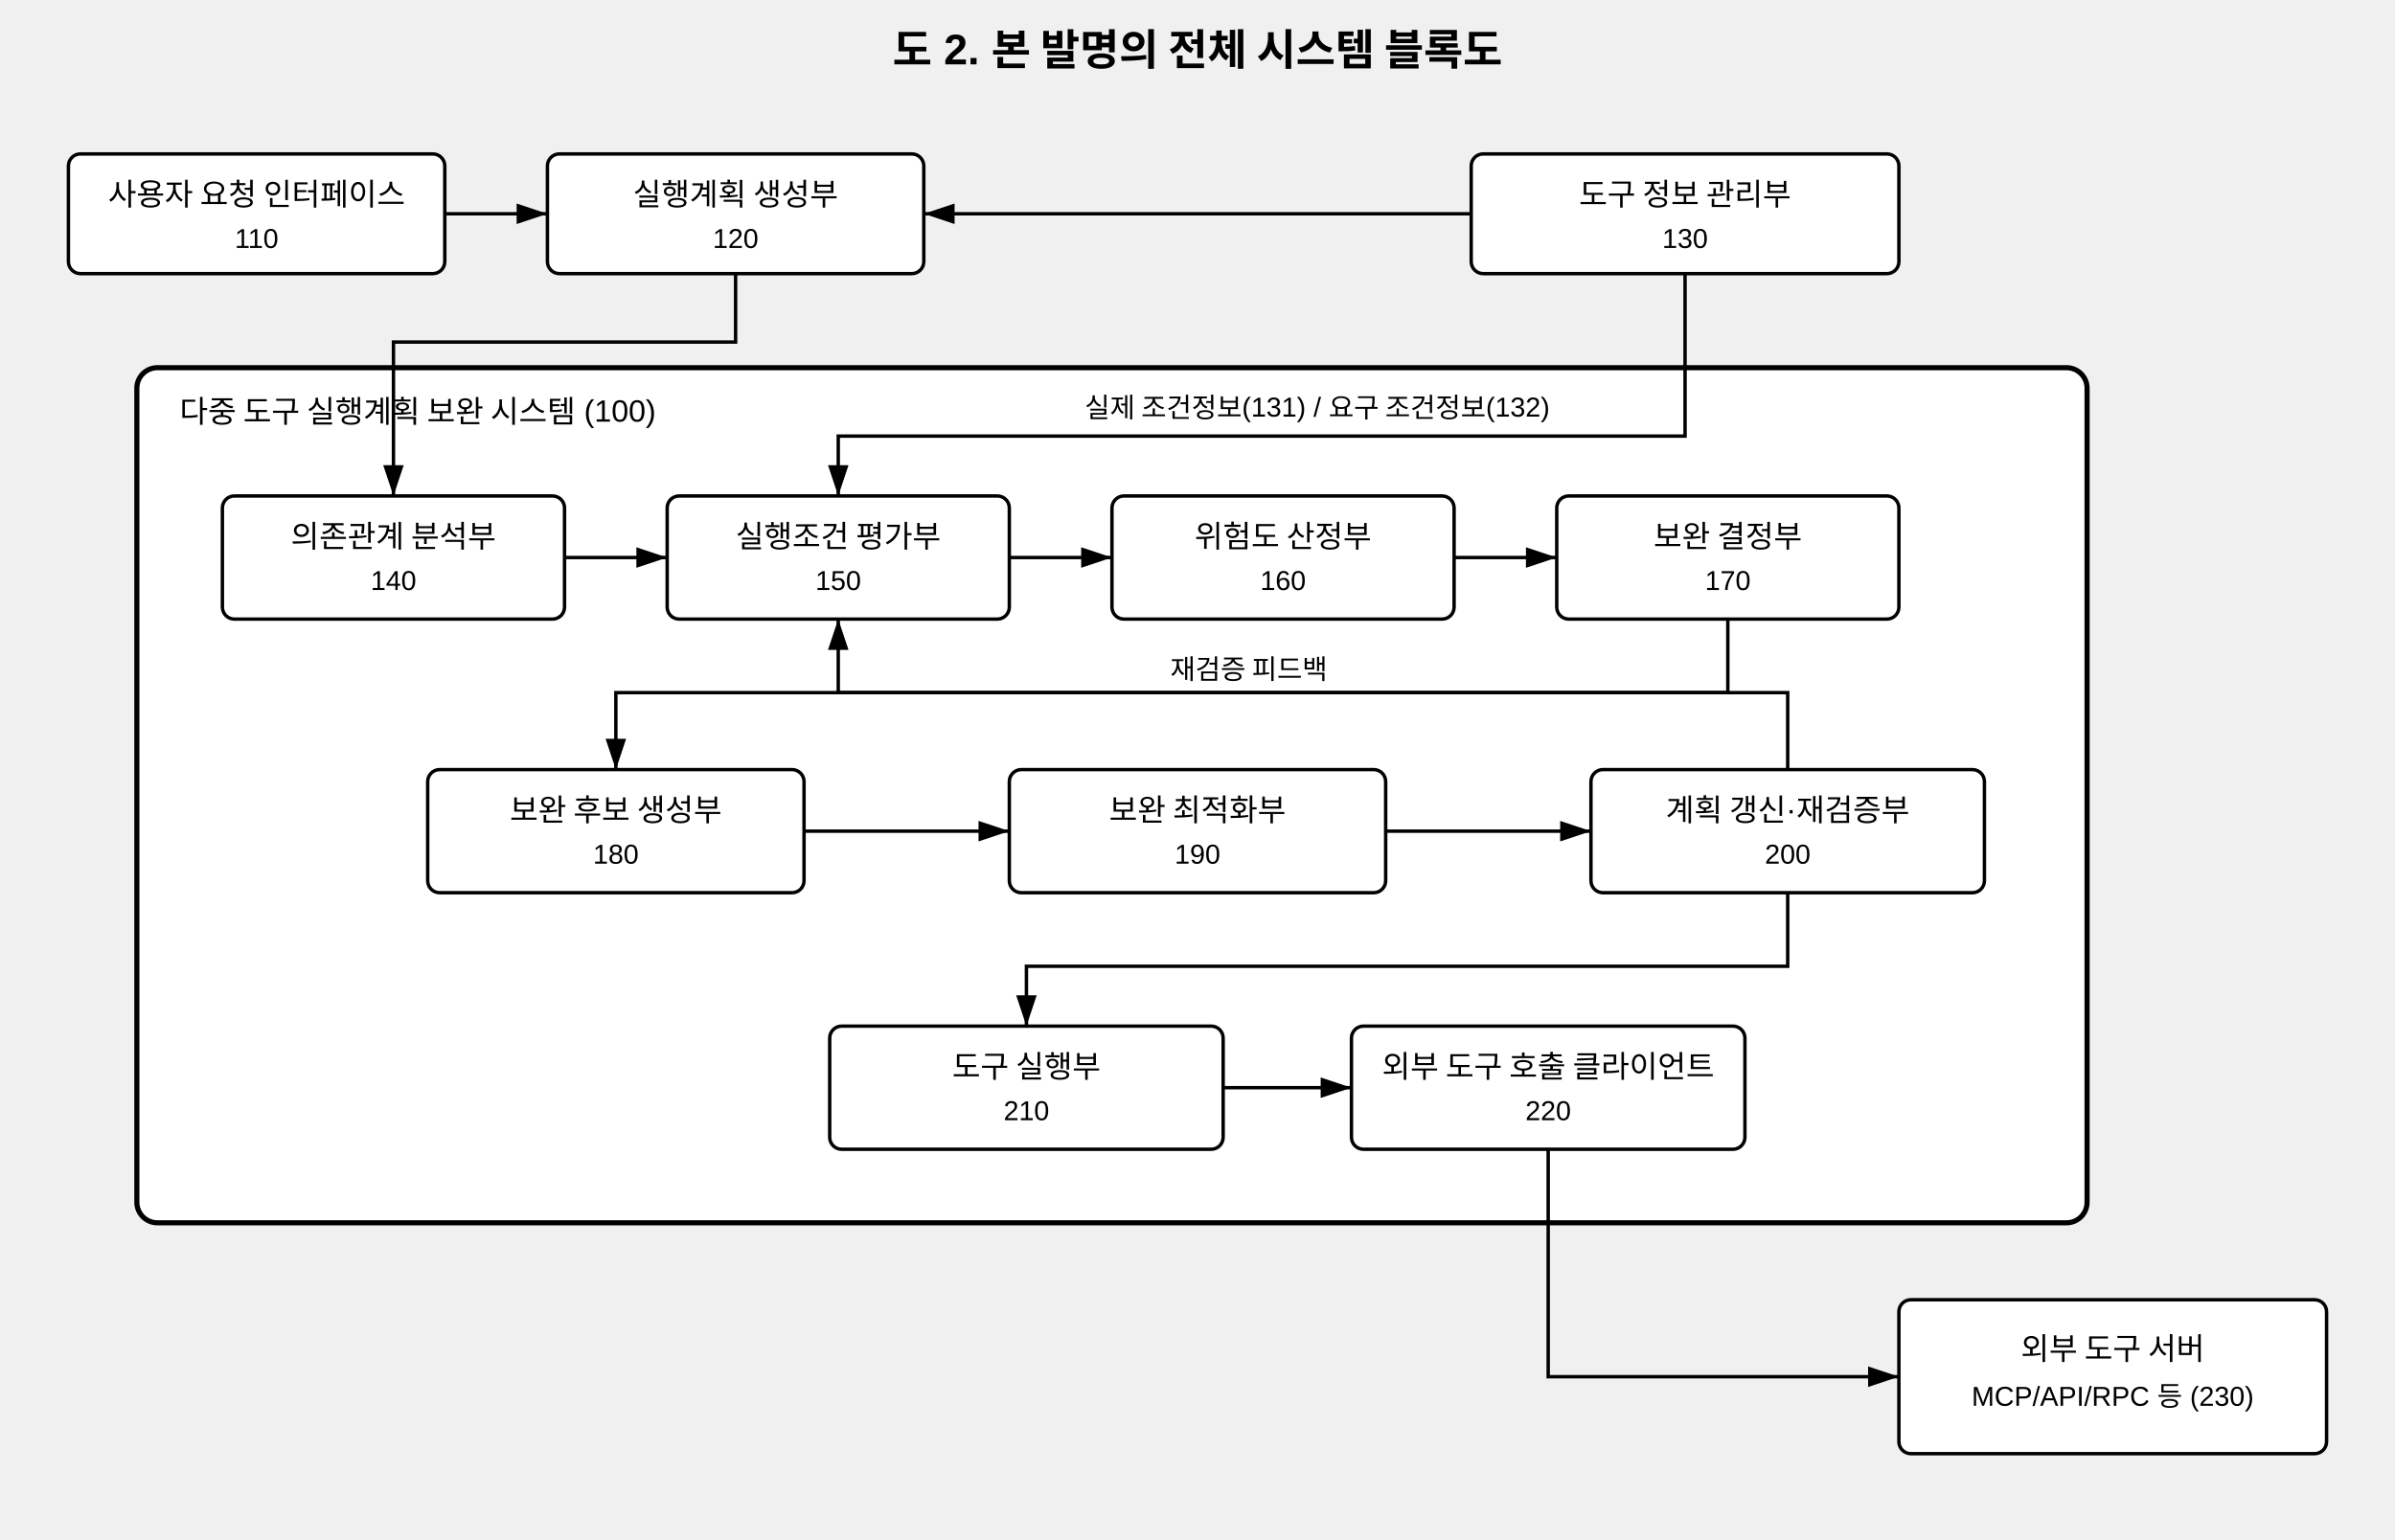
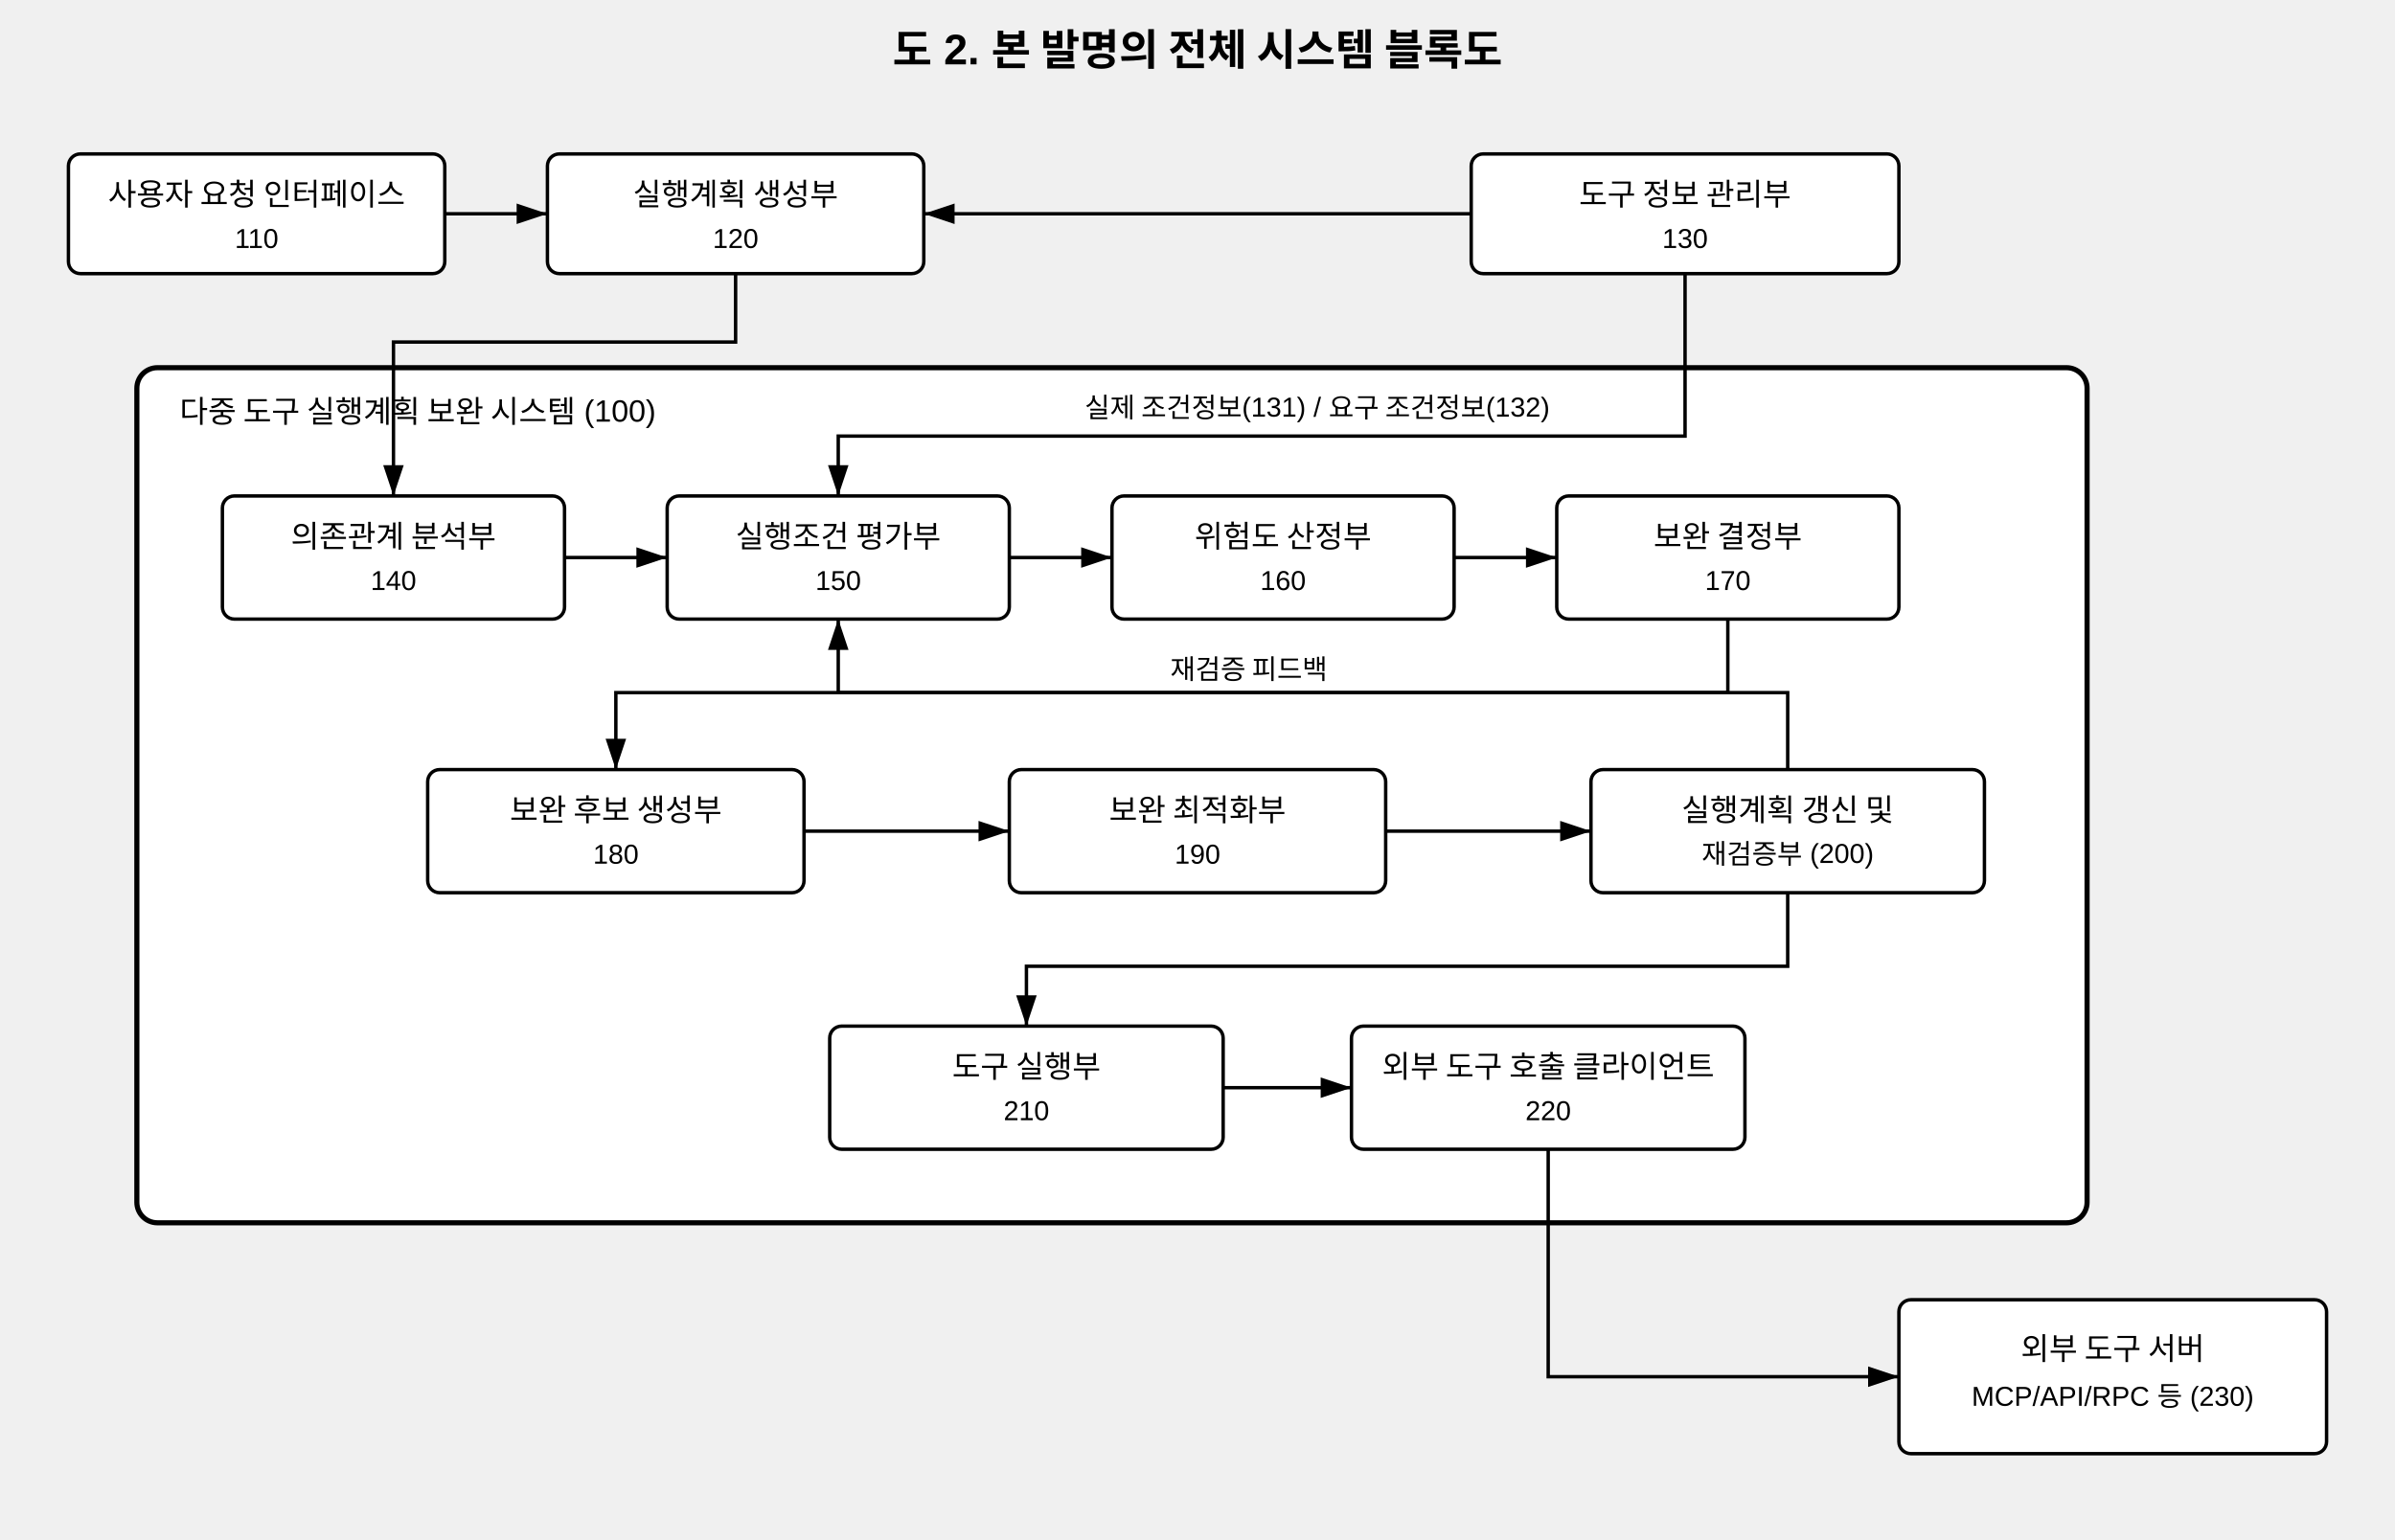
<svg xmlns="http://www.w3.org/2000/svg" width="1400" height="900" viewBox="0 0 1400 900">
  <defs>
    <marker id="a" markerWidth="10" markerHeight="10" refX="9" refY="3" orient="auto">
      <path d="M0,0 L0,6 L9,3 z" fill="black" />
    </marker>
  </defs>
  <style>text{font-family:Arial,'Noto Sans KR',sans-serif;fill:black}.t{font-size:25px;font-weight:bold}.s{font-size:18px}.n{font-size:16px}.b{fill:white;stroke:black;stroke-width:2}.g{fill:white;stroke:black;stroke-width:3}.l{stroke:black;stroke-width:2;fill:none;marker-end:url(#a)}</style>
  <text x="700" y="38" text-anchor="middle" class="t">도 2. 본 발명의 전체 시스템 블록도</text>
  <rect x="40" y="90" width="220" height="70" rx="7" class="b" />
  <text x="150" y="120" text-anchor="middle" class="s">사용자 요청 인터페이스</text>
  <text x="150" y="145" text-anchor="middle" class="n">110</text>
  <rect x="320" y="90" width="220" height="70" rx="7" class="b" />
  <text x="430" y="120" text-anchor="middle" class="s">실행계획 생성부</text>
  <text x="430" y="145" text-anchor="middle" class="n">120</text>
  <rect x="860" y="90" width="250" height="70" rx="7" class="b" />
  <text x="985" y="120" text-anchor="middle" class="s">도구 정보 관리부</text>
  <text x="985" y="145" text-anchor="middle" class="n">130</text>
  <path d="M260 125 H320" class="l" />
  <path d="M860 125 H540" class="l" />
  <rect x="80" y="215" width="1140" height="500" rx="12" class="g" />
  <text x="105" y="247" class="s">다중 도구 실행계획 보완 시스템 (100)</text>
  <rect x="130" y="290" width="200" height="72" rx="7" class="b" />
  <text x="230" y="320" text-anchor="middle" class="s">의존관계 분석부</text>
  <text x="230" y="345" text-anchor="middle" class="n">140</text>
  <rect x="390" y="290" width="200" height="72" rx="7" class="b" />
  <text x="490" y="320" text-anchor="middle" class="s">실행조건 평가부</text>
  <text x="490" y="345" text-anchor="middle" class="n">150</text>
  <rect x="650" y="290" width="200" height="72" rx="7" class="b" />
  <text x="750" y="320" text-anchor="middle" class="s">위험도 산정부</text>
  <text x="750" y="345" text-anchor="middle" class="n">160</text>
  <rect x="910" y="290" width="200" height="72" rx="7" class="b" />
  <text x="1010" y="320" text-anchor="middle" class="s">보완 결정부</text>
  <text x="1010" y="345" text-anchor="middle" class="n">170</text>
  <path d="M330 326 H390" class="l" />
  <path d="M590 326 H650" class="l" />
  <path d="M850 326 H910" class="l" />
  <rect x="250" y="450" width="220" height="72" rx="7" class="b" />
  <text x="360" y="480" text-anchor="middle" class="s">보완 후보 생성부</text>
  <text x="360" y="505" text-anchor="middle" class="n">180</text>
  <rect x="590" y="450" width="220" height="72" rx="7" class="b" />
  <text x="700" y="480" text-anchor="middle" class="s">보완 최적화부</text>
  <text x="700" y="505" text-anchor="middle" class="n">190</text>
  <rect x="930" y="450" width="230" height="72" rx="7" class="b" />
-   <text x="1045" y="480" text-anchor="middle" class="s">계획 갱신·재검증부</text>
-   <text x="1045" y="505" text-anchor="middle" class="n">200</text>
+   <text x="1045" y="480" text-anchor="middle" class="s">실행계획 갱신 및</text>
+   <text x="1045" y="505" text-anchor="middle" class="n">재검증부 (200)</text>
  <path d="M1010 362 V405 H360 V450" class="l" />
  <path d="M470 486 H590" class="l" />
  <path d="M810 486 H930" class="l" />
  <path d="M1045 450 V405 H490 V362" class="l" />
  <text x="730" y="397" text-anchor="middle" class="n">재검증 피드백</text>
  <rect x="485" y="600" width="230" height="72" rx="7" class="b" />
  <text x="600" y="630" text-anchor="middle" class="s">도구 실행부</text>
  <text x="600" y="655" text-anchor="middle" class="n">210</text>
  <rect x="790" y="600" width="230" height="72" rx="7" class="b" />
  <text x="905" y="630" text-anchor="middle" class="s">외부 도구 호출 클라이언트</text>
  <text x="905" y="655" text-anchor="middle" class="n">220</text>
  <path d="M1045 522 V565 H600 V600" class="l" />
  <path d="M715 636 H790" class="l" />
  <rect x="1110" y="760" width="250" height="90" rx="7" class="b" />
  <text x="1235" y="795" text-anchor="middle" class="s">외부 도구 서버</text>
  <text x="1235" y="822" text-anchor="middle" class="n">MCP/API/RPC 등 (230)</text>
  <path d="M905 672 V805 H1110" class="l" />
  <path d="M985 160 V255 H490 V290" class="l" />
  <text x="770" y="244" text-anchor="middle" class="n">실제 조건정보(131) / 요구 조건정보(132)</text>
  <path d="M430 160 V200 H230 V290" class="l" />
</svg>
